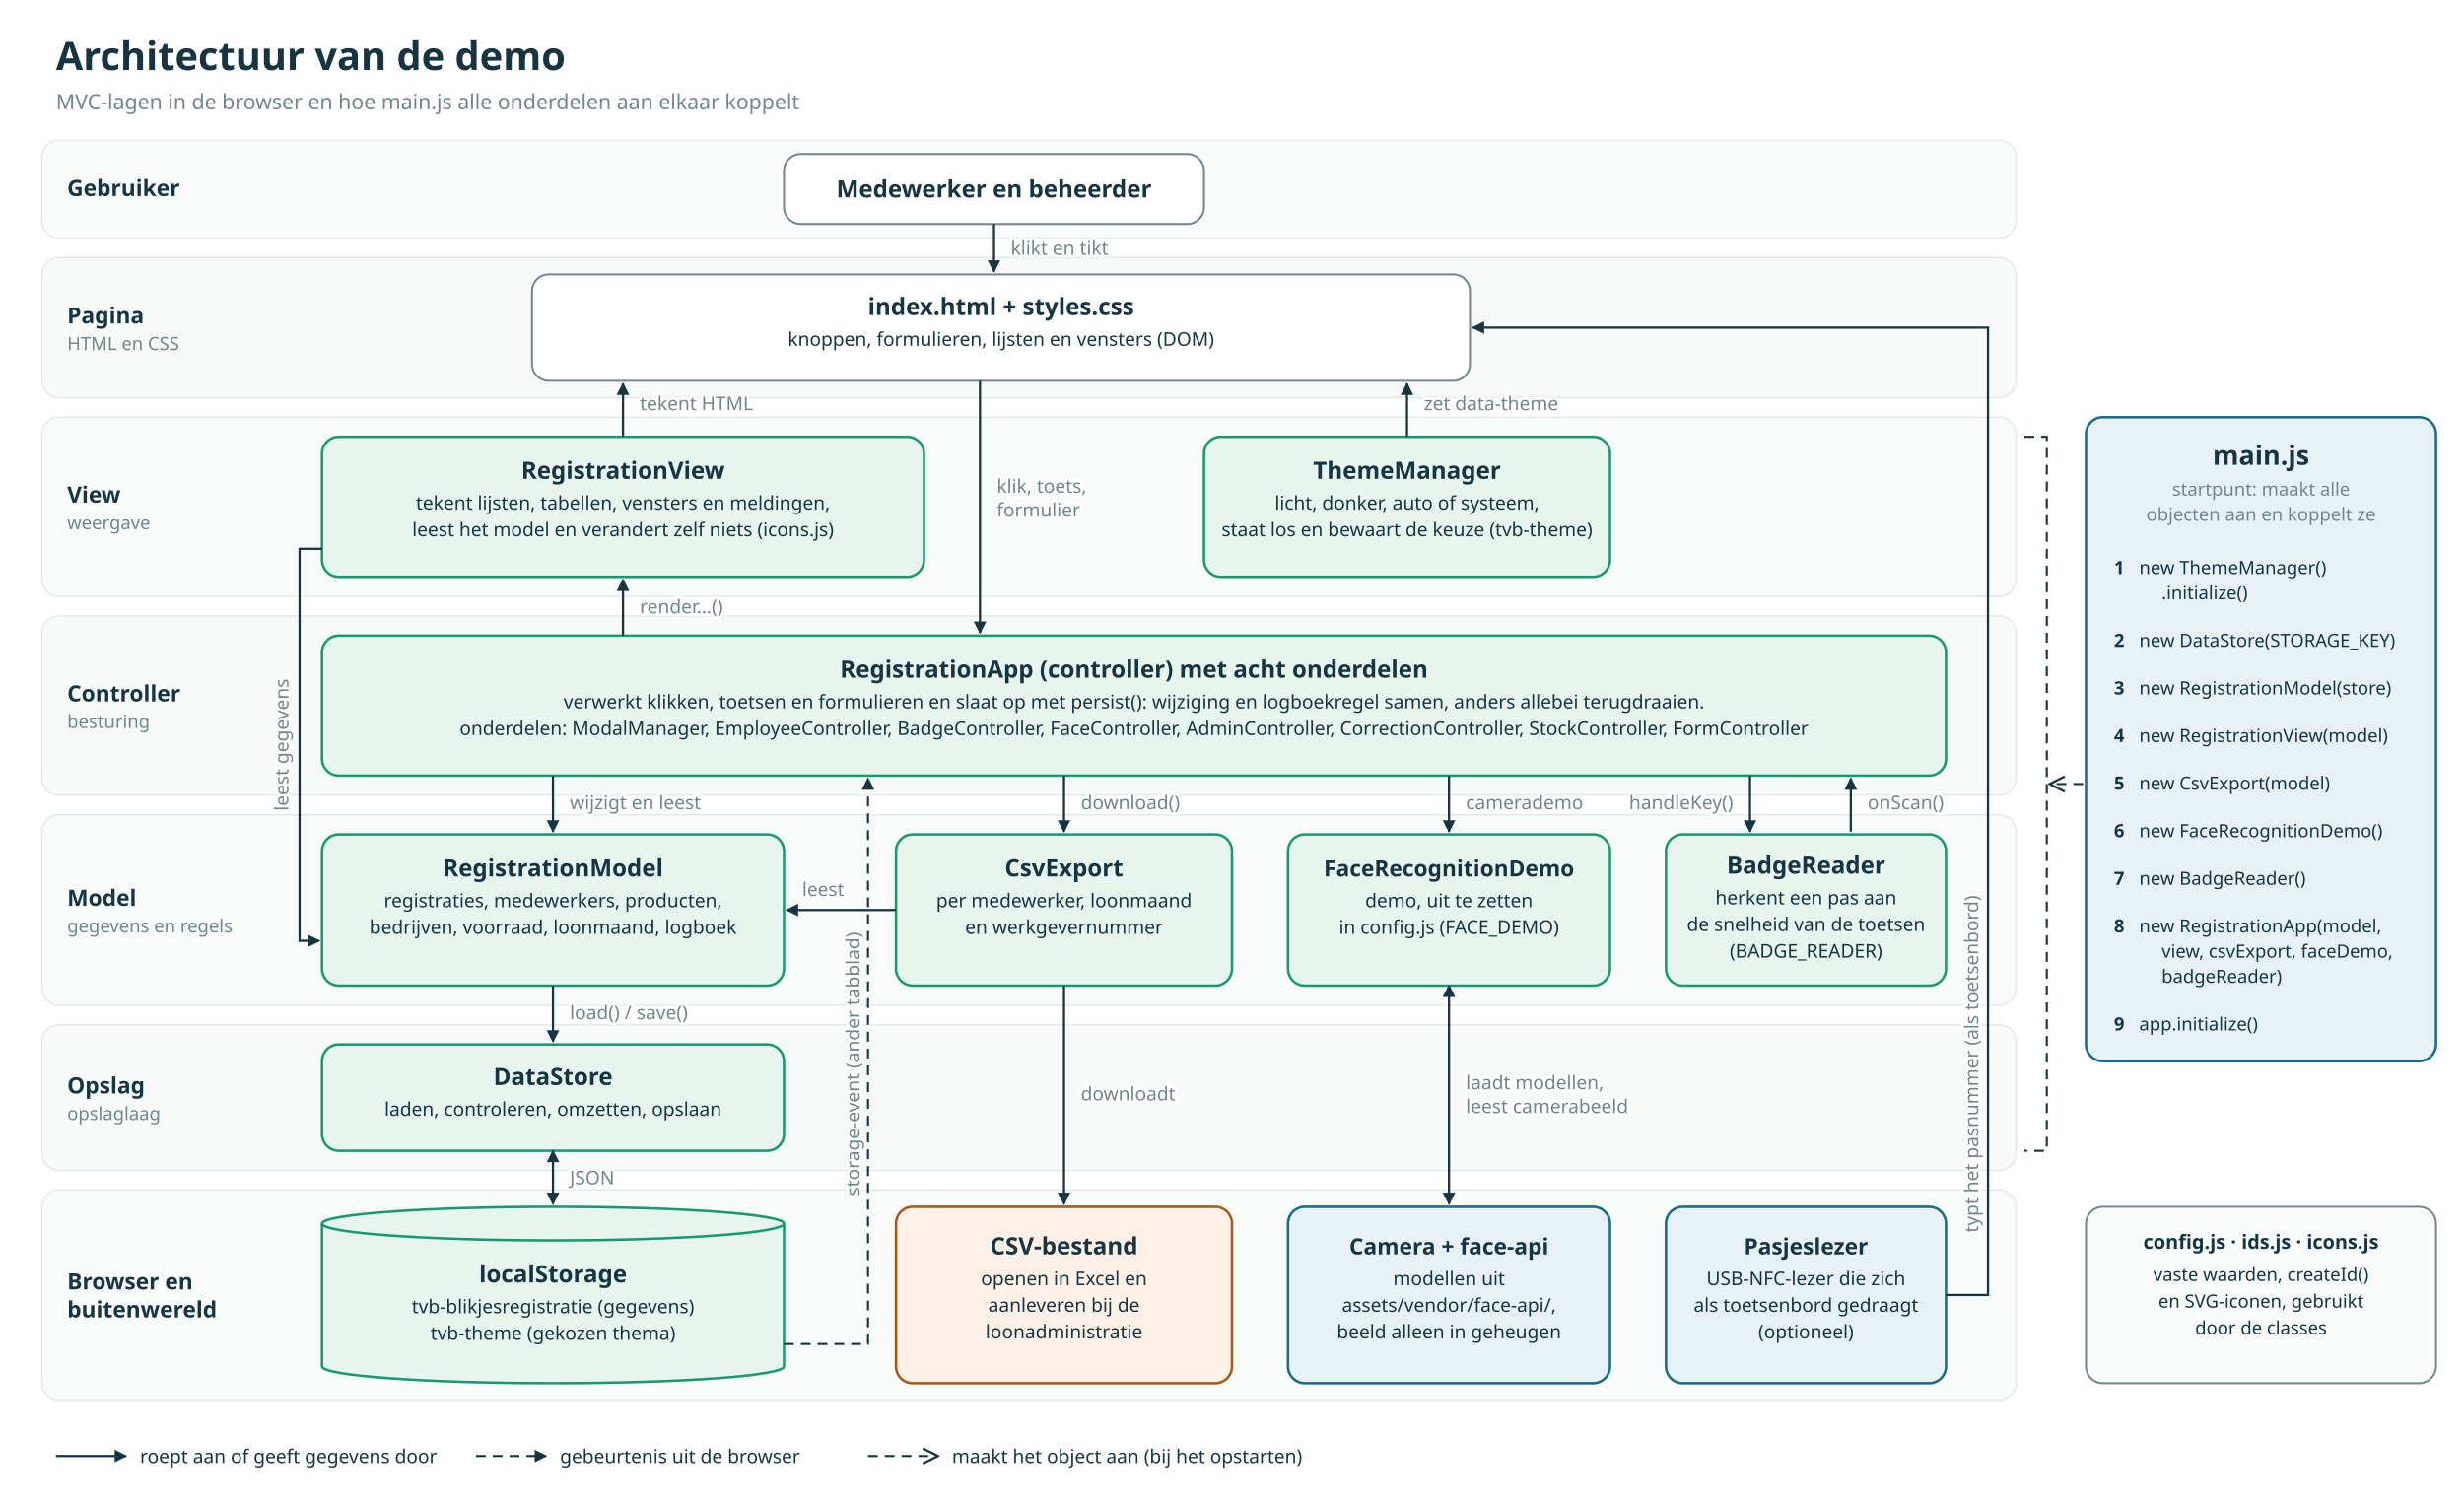
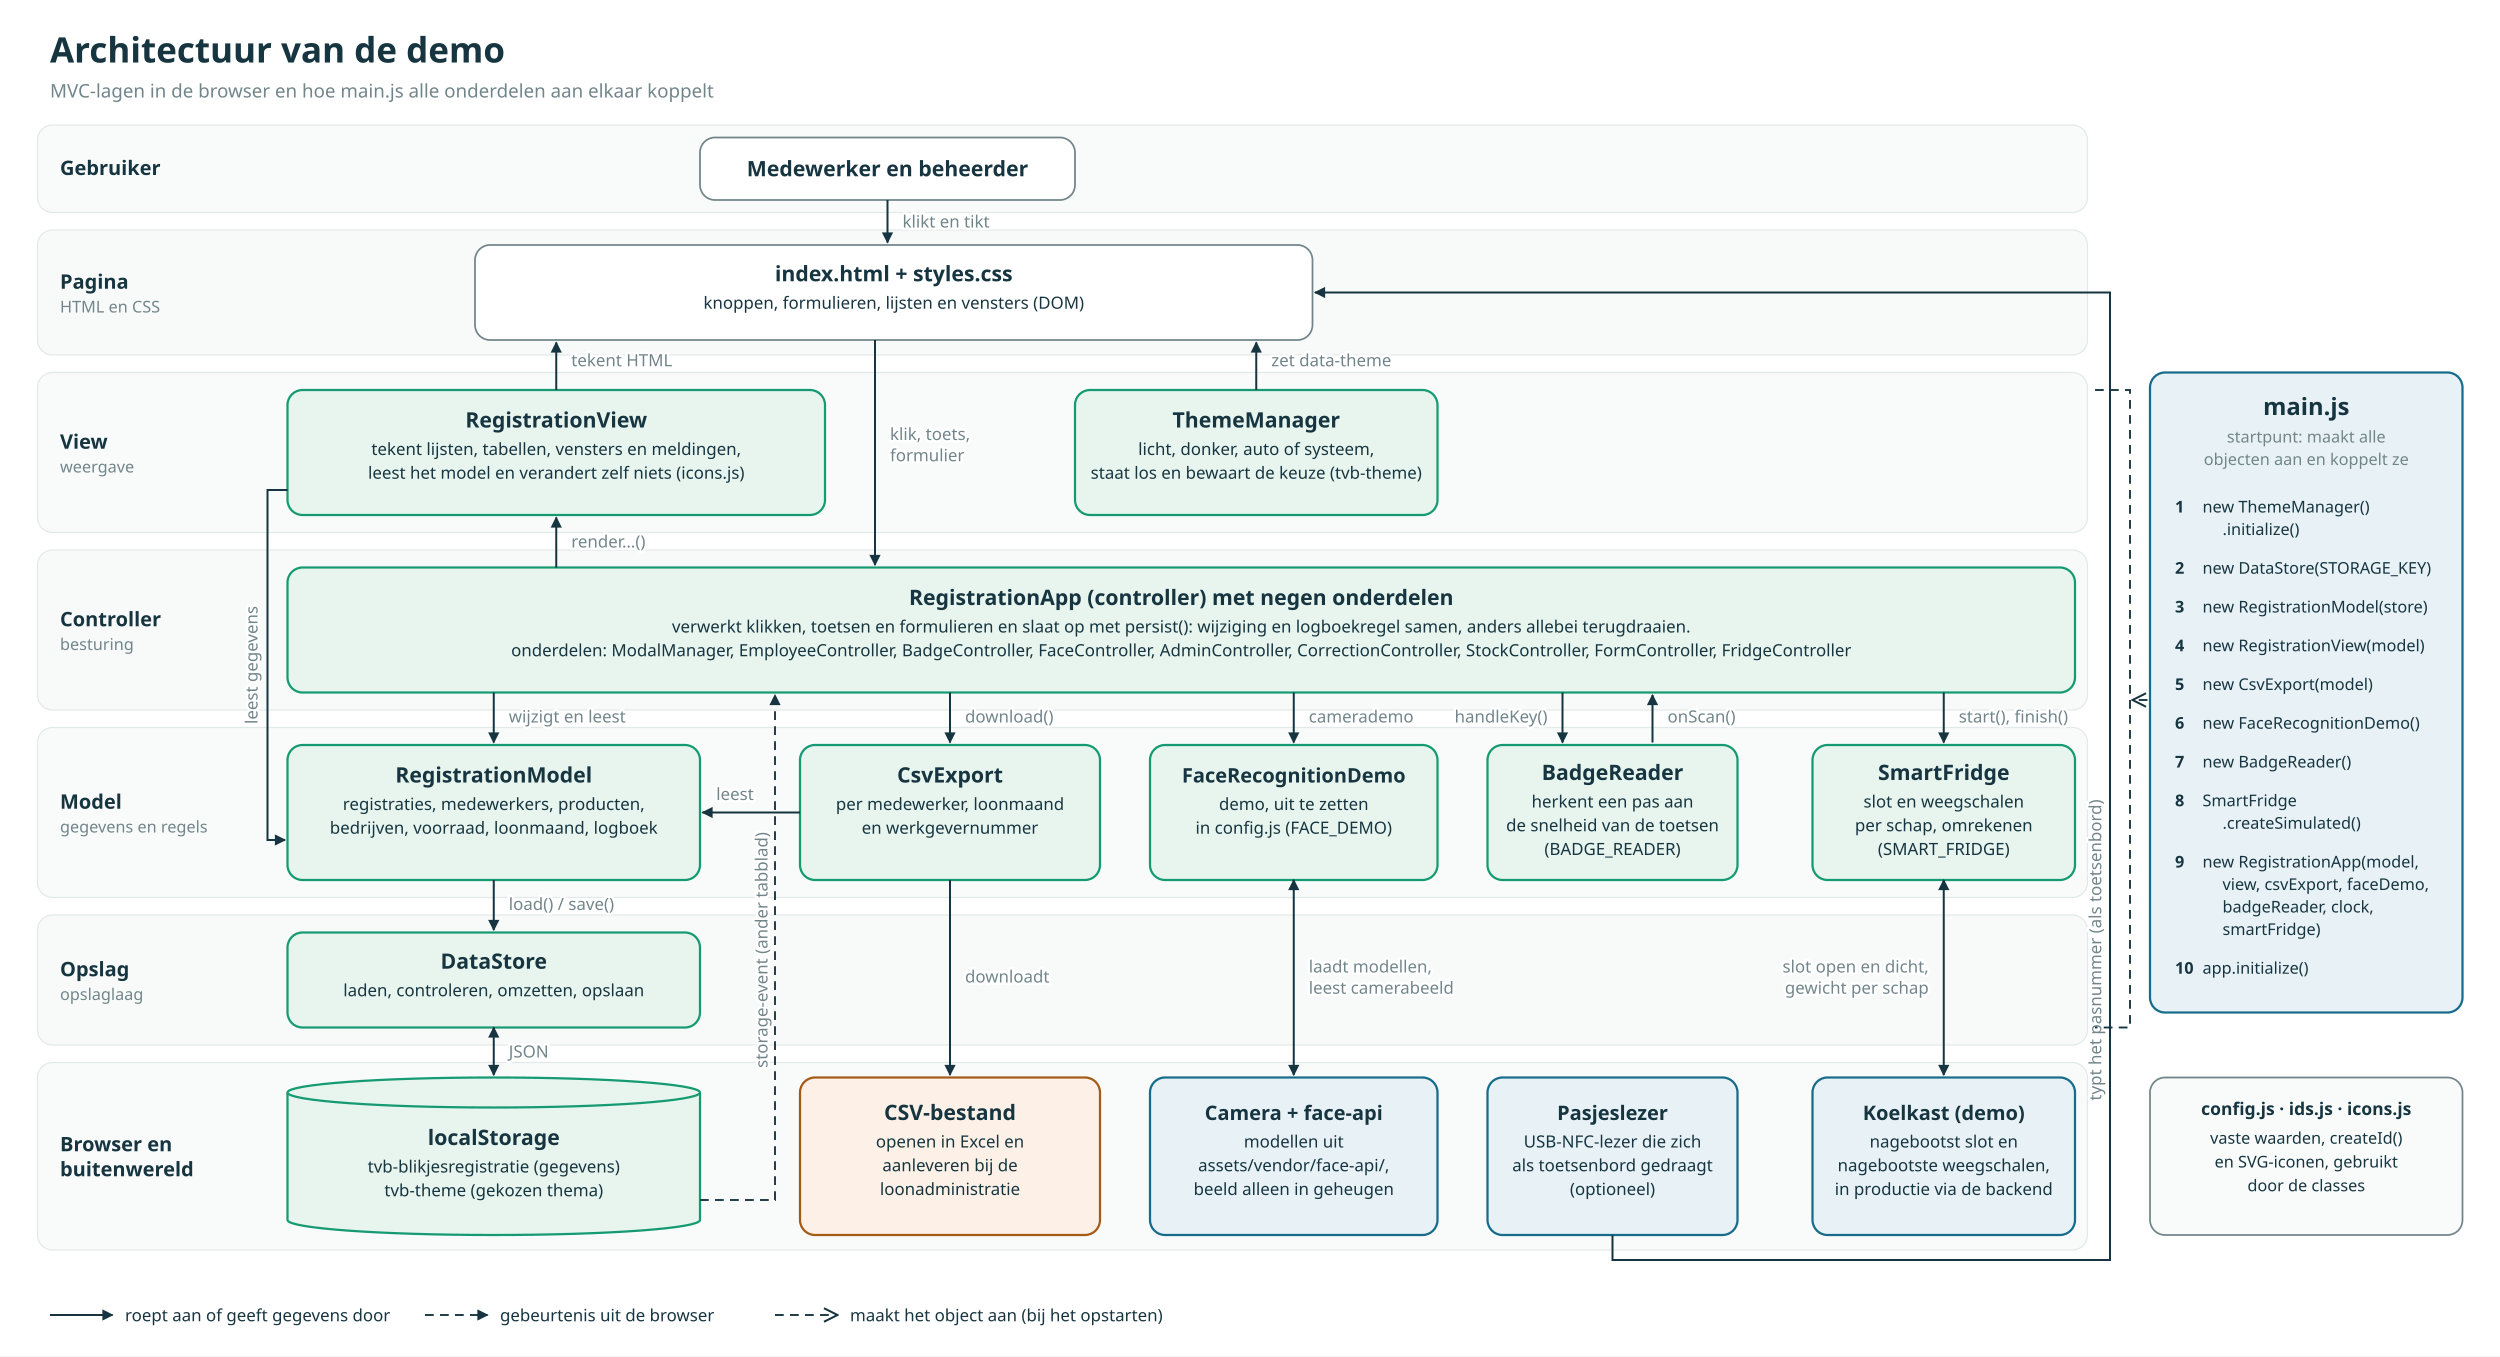
- <svg xmlns="http://www.w3.org/2000/svg" width="1760" height="1075" viewBox="0 0 1760 1075" role="img" aria-labelledby="title desc">
+ <svg xmlns="http://www.w3.org/2000/svg" width="2000" height="1085" viewBox="0 0 2000 1085" role="img" aria-labelledby="title desc">
  <defs>
    <style>
      text { font-family: "DM Sans", sans-serif; fill: #163540; }
      .kop { font-family: "Space Grotesk", "DM Sans", sans-serif; font-weight: 700; }
      .sub { fill: #71858a; }
      .lbl { font-size: 13.5px; fill: #71858a; paint-order: stroke; stroke: #ffffff; stroke-width: 4px; stroke-linejoin: round; }
      .lijn { fill: none; stroke: #163540; stroke-width: 1.6; }
      .stip { fill: none; stroke: #163540; stroke-width: 1.5; stroke-dasharray: 7 5; }
    </style>
    <marker id="pijl" viewBox="0 0 10 10" refX="9" refY="5" markerWidth="9" markerHeight="9" orient="auto-start-reverse" markerUnits="userSpaceOnUse">
      <path d="M0,0 L10,5 L0,10 z" fill="#163540" />
    </marker>
    <marker id="open" viewBox="0 0 12 12" refX="11" refY="6" markerWidth="13" markerHeight="13" orient="auto-start-reverse" markerUnits="userSpaceOnUse">
      <path d="M1,1 L11,6 L1,11" fill="none" stroke="#163540" stroke-width="1.5" />
    </marker>
  </defs>
-   <rect width="1760" height="1075" fill="#ffffff" />
+   <rect width="2000" height="1085" fill="#ffffff" />
  <text x="40" y="50" font-size="28" class="kop">Architectuur van de demo</text>
  <text x="40" y="78" font-size="15" class="sub">MVC-lagen in de browser en hoe main.js alle onderdelen aan elkaar koppelt</text>
-   <rect x="30" y="100" width="1410" height="70" rx="12" fill="#f8fbfa" stroke="#e2e9e8" stroke-width="1" />
+   <rect x="30" y="100" width="1640" height="70" rx="12" fill="#f8fbfa" stroke="#e2e9e8" stroke-width="1" />
  <text x="48" y="140" font-size="16" class="kop">Gebruiker</text>
-   <rect x="30" y="184" width="1410" height="100" rx="12" fill="#f7faf9" stroke="#e2e9e8" stroke-width="1" />
+   <rect x="30" y="184" width="1640" height="100" rx="12" fill="#f7faf9" stroke="#e2e9e8" stroke-width="1" />
  <text x="48" y="231" font-size="16" class="kop">Pagina</text>
  <text x="48" y="250" font-size="13" class="sub">HTML en CSS</text>
-   <rect x="30" y="298" width="1410" height="128" rx="12" fill="#f8fbfa" stroke="#e2e9e8" stroke-width="1" />
+   <rect x="30" y="298" width="1640" height="128" rx="12" fill="#f8fbfa" stroke="#e2e9e8" stroke-width="1" />
  <text x="48" y="359" font-size="16" class="kop">View</text>
  <text x="48" y="378" font-size="13" class="sub">weergave</text>
-   <rect x="30" y="440" width="1410" height="128" rx="12" fill="#f7faf9" stroke="#e2e9e8" stroke-width="1" />
+   <rect x="30" y="440" width="1640" height="128" rx="12" fill="#f7faf9" stroke="#e2e9e8" stroke-width="1" />
  <text x="48" y="501" font-size="16" class="kop">Controller</text>
  <text x="48" y="520" font-size="13" class="sub">besturing</text>
-   <rect x="30" y="582" width="1410" height="136" rx="12" fill="#f8fbfa" stroke="#e2e9e8" stroke-width="1" />
+   <rect x="30" y="582" width="1640" height="136" rx="12" fill="#f8fbfa" stroke="#e2e9e8" stroke-width="1" />
  <text x="48" y="647" font-size="16" class="kop">Model</text>
  <text x="48" y="666" font-size="13" class="sub">gegevens en regels</text>
-   <rect x="30" y="732" width="1410" height="104" rx="12" fill="#f7faf9" stroke="#e2e9e8" stroke-width="1" />
+   <rect x="30" y="732" width="1640" height="104" rx="12" fill="#f7faf9" stroke="#e2e9e8" stroke-width="1" />
  <text x="48" y="781" font-size="16" class="kop">Opslag</text>
  <text x="48" y="800" font-size="13" class="sub">opslaglaag</text>
-   <rect x="30" y="850" width="1410" height="150" rx="12" fill="#f8fbfa" stroke="#e2e9e8" stroke-width="1" />
+   <rect x="30" y="850" width="1640" height="150" rx="12" fill="#f8fbfa" stroke="#e2e9e8" stroke-width="1" />
  <text x="48" y="921" font-size="16" class="kop">Browser en</text>
  <text x="48" y="941" font-size="16" class="kop">buitenwereld</text>
  <rect x="560" y="110" width="300" height="50" rx="12" fill="#ffffff" stroke="#71858a" stroke-width="1.4" class="box" />
  <text x="710" y="141" text-anchor="middle" font-size="17" class="kop">Medewerker en beheerder</text>
  <rect x="380" y="196" width="670" height="76" rx="12" fill="#ffffff" stroke="#71858a" stroke-width="1.4" class="box" />
  <text x="715" y="225" text-anchor="middle" font-size="17" class="kop">index.html + styles.css</text>
  <text x="715" y="247" text-anchor="middle" font-size="13.5">knoppen, formulieren, lijsten en vensters (DOM)</text>
  <rect x="230" y="312" width="430" height="100" rx="12" fill="#e8f5ee" stroke="#159a72" stroke-width="1.8" class="box" />
  <text x="445" y="342" text-anchor="middle" font-size="17" class="kop">RegistrationView</text>
  <text x="445" y="364" text-anchor="middle" font-size="13.5">tekent lijsten, tabellen, vensters en meldingen,</text>
  <text x="445" y="383" text-anchor="middle" font-size="13.5">leest het model en verandert zelf niets (icons.js)</text>
  <rect x="860" y="312" width="290" height="100" rx="12" fill="#e8f5ee" stroke="#159a72" stroke-width="1.8" class="box" />
  <text x="1005" y="342" text-anchor="middle" font-size="17" class="kop">ThemeManager</text>
  <text x="1005" y="364" text-anchor="middle" font-size="13.5">licht, donker, auto of systeem,</text>
  <text x="1005" y="383" text-anchor="middle" font-size="13.5">staat los en bewaart de keuze (tvb-theme)</text>
-   <rect x="230" y="454" width="1160" height="100" rx="12" fill="#e8f5ee" stroke="#159a72" stroke-width="1.8" class="box" />
-   <text x="810" y="484" text-anchor="middle" font-size="17" class="kop">RegistrationApp (controller) met acht onderdelen</text>
-   <text x="810" y="506" text-anchor="middle" font-size="13.5">verwerkt klikken, toetsen en formulieren en slaat op met persist(): wijziging en logboekregel samen, anders allebei terugdraaien.</text>
-   <text x="810" y="525" text-anchor="middle" font-size="13.5">onderdelen: ModalManager, EmployeeController, BadgeController, FaceController, AdminController, CorrectionController, StockController, FormController</text>
+   <rect x="230" y="454" width="1430" height="100" rx="12" fill="#e8f5ee" stroke="#159a72" stroke-width="1.8" class="box" />
+   <text x="945" y="484" text-anchor="middle" font-size="17" class="kop">RegistrationApp (controller) met negen onderdelen</text>
+   <text x="945" y="506" text-anchor="middle" font-size="13.5">verwerkt klikken, toetsen en formulieren en slaat op met persist(): wijziging en logboekregel samen, anders allebei terugdraaien.</text>
+   <text x="945" y="525" text-anchor="middle" font-size="13.5">onderdelen: ModalManager, EmployeeController, BadgeController, FaceController, AdminController, CorrectionController, StockController, FormController, FridgeController</text>
  <rect x="230" y="596" width="330" height="108" rx="12" fill="#e8f5ee" stroke="#159a72" stroke-width="1.8" class="box" />
  <text x="395" y="626" text-anchor="middle" font-size="17" class="kop">RegistrationModel</text>
  <text x="395" y="648" text-anchor="middle" font-size="13.5">registraties, medewerkers, producten,</text>
  <text x="395" y="667" text-anchor="middle" font-size="13.5">bedrijven, voorraad, loonmaand, logboek</text>
  <rect x="640" y="596" width="240" height="108" rx="12" fill="#e8f5ee" stroke="#159a72" stroke-width="1.8" class="box" />
  <text x="760" y="626" text-anchor="middle" font-size="17" class="kop">CsvExport</text>
  <text x="760" y="648" text-anchor="middle" font-size="13.5">per medewerker, loonmaand</text>
  <text x="760" y="667" text-anchor="middle" font-size="13.5">en werkgevernummer</text>
  <rect x="920" y="596" width="230" height="108" rx="12" fill="#e8f5ee" stroke="#159a72" stroke-width="1.8" class="box" />
  <text x="1035" y="626" text-anchor="middle" font-size="16" class="kop">FaceRecognitionDemo</text>
  <text x="1035" y="648" text-anchor="middle" font-size="13.5">demo, uit te zetten</text>
  <text x="1035" y="667" text-anchor="middle" font-size="13.5">in config.js (FACE_DEMO)</text>
  <rect x="1190" y="596" width="200" height="108" rx="12" fill="#e8f5ee" stroke="#159a72" stroke-width="1.8" class="box" />
  <text x="1290" y="624" text-anchor="middle" font-size="17" class="kop">BadgeReader</text>
  <text x="1290" y="646" text-anchor="middle" font-size="13.5">herkent een pas aan</text>
  <text x="1290" y="665" text-anchor="middle" font-size="13.5">de snelheid van de toetsen</text>
  <text x="1290" y="684" text-anchor="middle" font-size="13.5">(BADGE_READER)</text>
+   <rect x="1450" y="596" width="210" height="108" rx="12" fill="#e8f5ee" stroke="#159a72" stroke-width="1.8" class="box" />
+   <text x="1555" y="624" text-anchor="middle" font-size="17" class="kop">SmartFridge</text>
+   <text x="1555" y="646" text-anchor="middle" font-size="13.5">slot en weegschalen</text>
+   <text x="1555" y="665" text-anchor="middle" font-size="13.5">per schap, omrekenen</text>
+   <text x="1555" y="684" text-anchor="middle" font-size="13.5">(SMART_FRIDGE)</text>
  <rect x="230" y="746" width="330" height="76" rx="12" fill="#e8f5ee" stroke="#159a72" stroke-width="1.8" class="box" />
  <text x="395" y="775" text-anchor="middle" font-size="17" class="kop">DataStore</text>
  <text x="395" y="797" text-anchor="middle" font-size="13.5">laden, controleren, omzetten, opslaan</text>
  <g class="box">
    <path d="M230,874 V976 A165,12 0 0 0 560,976 V874" fill="#e8f5ee" stroke="#159a72" stroke-width="1.8" />
    <ellipse cx="395" cy="874" rx="165" ry="12" fill="#e8f5ee" stroke="#159a72" stroke-width="1.8" />
  </g>
  <text x="395" y="916" text-anchor="middle" font-size="17" class="kop">localStorage</text>
  <text x="395" y="938" text-anchor="middle" font-size="13.5">tvb-blikjesregistratie (gegevens)</text>
  <text x="395" y="957" text-anchor="middle" font-size="13.5">tvb-theme (gekozen thema)</text>
  <rect x="640" y="862" width="240" height="126" rx="12" fill="#fdf1e7" stroke="#a55a16" stroke-width="1.8" class="box" />
  <text x="760" y="896" text-anchor="middle" font-size="17" class="kop">CSV-bestand</text>
  <text x="760" y="918" text-anchor="middle" font-size="13.5">openen in Excel en</text>
  <text x="760" y="937" text-anchor="middle" font-size="13.5">aanleveren bij de</text>
  <text x="760" y="956" text-anchor="middle" font-size="13.5">loonadministratie</text>
  <rect x="920" y="862" width="230" height="126" rx="12" fill="#e8f2f6" stroke="#176b8b" stroke-width="1.8" class="box" />
  <text x="1035" y="896" text-anchor="middle" font-size="16" class="kop">Camera + face-api</text>
  <text x="1035" y="918" text-anchor="middle" font-size="13.5">modellen uit</text>
  <text x="1035" y="937" text-anchor="middle" font-size="13.5">assets/vendor/face-api/,</text>
  <text x="1035" y="956" text-anchor="middle" font-size="13.5">beeld alleen in geheugen</text>
+   <rect x="1450" y="862" width="210" height="126" rx="12" fill="#e8f2f6" stroke="#176b8b" stroke-width="1.8" class="box" />
+   <text x="1555" y="896" text-anchor="middle" font-size="16" class="kop">Koelkast (demo)</text>
+   <text x="1555" y="918" text-anchor="middle" font-size="13.5">nagebootst slot en</text>
+   <text x="1555" y="937" text-anchor="middle" font-size="13.5">nagebootste weegschalen,</text>
+   <text x="1555" y="956" text-anchor="middle" font-size="13.5">in productie via de backend</text>
  <rect x="1190" y="862" width="200" height="126" rx="12" fill="#e8f2f6" stroke="#176b8b" stroke-width="1.8" class="box" />
  <text x="1290" y="896" text-anchor="middle" font-size="16" class="kop">Pasjeslezer</text>
  <text x="1290" y="918" text-anchor="middle" font-size="13.5">USB-NFC-lezer die zich</text>
  <text x="1290" y="937" text-anchor="middle" font-size="13.5">als toetsenbord gedraagt</text>
  <text x="1290" y="956" text-anchor="middle" font-size="13.5">(optioneel)</text>
  <path d="M710,160 L710,194" class="lijn" marker-end="url(#pijl)" />
  <text x="722" y="182" class="lbl">klikt en tikt</text>
  <path d="M445,312 L445,274" class="lijn" marker-end="url(#pijl)" />
  <text x="457" y="293" class="lbl">tekent HTML</text>
  <path d="M1005,312 L1005,274" class="lijn" marker-end="url(#pijl)" />
  <text x="1017" y="293" class="lbl">zet data-theme</text>
  <path d="M700,272 L700,452" class="lijn" marker-end="url(#pijl)" />
  <text x="712" y="352" class="lbl">klik, toets,</text>
  <text x="712" y="369" class="lbl">formulier</text>
  <path d="M445,454 L445,414" class="lijn" marker-end="url(#pijl)" />
  <text x="457" y="438" class="lbl">render…()</text>
  <path d="M395,554 L395,594" class="lijn" marker-end="url(#pijl)" />
  <text x="407" y="578" class="lbl">wijzigt en leest</text>
  <path d="M760,554 L760,594" class="lijn" marker-end="url(#pijl)" />
  <text x="772" y="578" class="lbl">download()</text>
  <path d="M1035,554 L1035,594" class="lijn" marker-end="url(#pijl)" />
  <text x="1047" y="578" class="lbl">camerademo</text>
  <path d="M230,392 H214 V672 H228" class="lijn" marker-end="url(#pijl)" />
  <text x="206" y="532" text-anchor="middle" class="lbl" transform="rotate(-90 206 532)">leest gegevens</text>
  <path d="M640,650 L562,650" class="lijn" marker-end="url(#pijl)" />
  <text x="588" y="640" text-anchor="middle" class="lbl">leest</text>
  <path d="M395,704 L395,744" class="lijn" marker-end="url(#pijl)" />
  <text x="407" y="728" class="lbl">load() / save()</text>
  <path d="M395,822 L395,860" class="lijn" marker-start="url(#pijl)" marker-end="url(#pijl)" />
  <text x="407" y="846" class="lbl">JSON</text>
  <path d="M760,704 L760,860" class="lijn" marker-end="url(#pijl)" />
  <text x="772" y="786" class="lbl">downloadt</text>
  <path d="M1035,704 L1035,860" class="lijn" marker-start="url(#pijl)" marker-end="url(#pijl)" />
  <text x="1047" y="778" class="lbl">laadt modellen,</text>
  <text x="1047" y="795" class="lbl">leest camerabeeld</text>
  <path d="M1250,554 L1250,594" class="lijn" marker-end="url(#pijl)" />
  <text x="1238" y="578" text-anchor="end" class="lbl">handleKey()</text>
  <path d="M1322,594 L1322,556" class="lijn" marker-end="url(#pijl)" />
  <text x="1334" y="578" class="lbl">onScan()</text>
-   <path d="M1390,925 H1420 V234 H1052" class="lijn" marker-end="url(#pijl)" />
-   <text x="1413" y="760" text-anchor="middle" class="lbl" transform="rotate(-90 1413 760)">typt het pasnummer (als toetsenbord)</text>
+   <path d="M1290,988 V1008 H1688 V234 H1052" class="lijn" marker-end="url(#pijl)" />
+   <text x="1681" y="760" text-anchor="middle" class="lbl" transform="rotate(-90 1681 760)">typt het pasnummer (als toetsenbord)</text>
  <path d="M560,960 H620 V556" class="stip" marker-end="url(#pijl)" />
+   <path d="M1555,554 L1555,594" class="lijn" marker-end="url(#pijl)" />
+   <text x="1567" y="578" class="lbl">start(), finish()</text>
+   <path d="M1555,704 L1555,860" class="lijn" marker-start="url(#pijl)" marker-end="url(#pijl)" />
+   <text x="1543" y="778" text-anchor="end" class="lbl">slot open en dicht,</text>
+   <text x="1543" y="795" text-anchor="end" class="lbl">gewicht per schap</text>
  <text x="614" y="760" text-anchor="middle" class="lbl" transform="rotate(-90 614 760)">storage-event (ander tabblad)</text>
-   <rect x="1490" y="298" width="250" height="460" rx="12" fill="#e8f2f6" stroke="#176b8b" stroke-width="1.8" class="box" />
-   <text x="1615" y="332" text-anchor="middle" font-size="19" class="kop">main.js</text>
-   <text x="1615" y="354" text-anchor="middle" font-size="13" class="sub">startpunt: maakt alle</text>
-   <text x="1615" y="372" text-anchor="middle" font-size="13" class="sub">objecten aan en koppelt ze</text>
-   <text x="1510" y="410" font-size="13" font-weight="700" fill="#176b8b">1</text>
-   <text x="1528" y="410" font-size="13">new ThemeManager()</text>
-   <text x="1544" y="428" font-size="13">.initialize()</text>
-   <text x="1510" y="462" font-size="13" font-weight="700" fill="#176b8b">2</text>
-   <text x="1528" y="462" font-size="13">new DataStore(STORAGE_KEY)</text>
-   <text x="1510" y="496" font-size="13" font-weight="700" fill="#176b8b">3</text>
-   <text x="1528" y="496" font-size="13">new RegistrationModel(store)</text>
-   <text x="1510" y="530" font-size="13" font-weight="700" fill="#176b8b">4</text>
-   <text x="1528" y="530" font-size="13">new RegistrationView(model)</text>
-   <text x="1510" y="564" font-size="13" font-weight="700" fill="#176b8b">5</text>
-   <text x="1528" y="564" font-size="13">new CsvExport(model)</text>
-   <text x="1510" y="598" font-size="13" font-weight="700" fill="#176b8b">6</text>
-   <text x="1528" y="598" font-size="13">new FaceRecognitionDemo()</text>
-   <text x="1510" y="632" font-size="13" font-weight="700" fill="#176b8b">7</text>
-   <text x="1528" y="632" font-size="13">new BadgeReader()</text>
-   <text x="1510" y="666" font-size="13" font-weight="700" fill="#176b8b">8</text>
-   <text x="1528" y="666" font-size="13">new RegistrationApp(model,</text>
-   <text x="1544" y="684" font-size="13">view, csvExport, faceDemo,</text>
-   <text x="1544" y="702" font-size="13">badgeReader)</text>
-   <text x="1510" y="736" font-size="13" font-weight="700" fill="#176b8b">9</text>
-   <text x="1528" y="736" font-size="13">app.initialize()</text>
-   <path d="M1446,312 H1462 V822 H1446" class="stip" />
-   <path d="M1488,560 L1464,560" class="stip" marker-end="url(#open)" />
-   <rect x="1490" y="862" width="250" height="126" rx="12" fill="#f8fbfa" stroke="#71858a" stroke-width="1.4" class="box" />
-   <text x="1615" y="892" text-anchor="middle" font-size="14" class="kop">config.js · ids.js · icons.js</text>
-   <text x="1615" y="915" text-anchor="middle" font-size="13">vaste waarden, createId()</text>
-   <text x="1615" y="934" text-anchor="middle" font-size="13">en SVG-iconen, gebruikt</text>
-   <text x="1615" y="953" text-anchor="middle" font-size="13">door de classes</text>
-   <path d="M40,1040 L90,1040" class="lijn" marker-end="url(#pijl)" />
-   <text x="100" y="1045" font-size="13.5">roept aan of geeft gegevens door</text>
-   <path d="M340,1040 L390,1040" class="stip" marker-end="url(#pijl)" />
-   <text x="400" y="1045" font-size="13.5">gebeurtenis uit de browser</text>
-   <path d="M620,1040 L670,1040" class="stip" marker-end="url(#open)" />
-   <text x="680" y="1045" font-size="13.5">maakt het object aan (bij het opstarten)</text>
+   <rect x="1720" y="298" width="250" height="512" rx="12" fill="#e8f2f6" stroke="#176b8b" stroke-width="1.8" class="box" />
+   <text x="1845" y="332" text-anchor="middle" font-size="19" class="kop">main.js</text>
+   <text x="1845" y="354" text-anchor="middle" font-size="13" class="sub">startpunt: maakt alle</text>
+   <text x="1845" y="372" text-anchor="middle" font-size="13" class="sub">objecten aan en koppelt ze</text>
+   <text x="1740" y="410" font-size="13" font-weight="700" fill="#176b8b">1</text>
+   <text x="1762" y="410" font-size="13">new ThemeManager()</text>
+   <text x="1778" y="428" font-size="13">.initialize()</text>
+   <text x="1740" y="459" font-size="13" font-weight="700" fill="#176b8b">2</text>
+   <text x="1762" y="459" font-size="13">new DataStore(STORAGE_KEY)</text>
+   <text x="1740" y="490" font-size="13" font-weight="700" fill="#176b8b">3</text>
+   <text x="1762" y="490" font-size="13">new RegistrationModel(store)</text>
+   <text x="1740" y="521" font-size="13" font-weight="700" fill="#176b8b">4</text>
+   <text x="1762" y="521" font-size="13">new RegistrationView(model)</text>
+   <text x="1740" y="552" font-size="13" font-weight="700" fill="#176b8b">5</text>
+   <text x="1762" y="552" font-size="13">new CsvExport(model)</text>
+   <text x="1740" y="583" font-size="13" font-weight="700" fill="#176b8b">6</text>
+   <text x="1762" y="583" font-size="13">new FaceRecognitionDemo()</text>
+   <text x="1740" y="614" font-size="13" font-weight="700" fill="#176b8b">7</text>
+   <text x="1762" y="614" font-size="13">new BadgeReader()</text>
+   <text x="1740" y="645" font-size="13" font-weight="700" fill="#176b8b">8</text>
+   <text x="1762" y="645" font-size="13">SmartFridge</text>
+   <text x="1778" y="663" font-size="13">.createSimulated()</text>
+   <text x="1740" y="694" font-size="13" font-weight="700" fill="#176b8b">9</text>
+   <text x="1762" y="694" font-size="13">new RegistrationApp(model,</text>
+   <text x="1778" y="712" font-size="13">view, csvExport, faceDemo,</text>
+   <text x="1778" y="730" font-size="13">badgeReader, clock,</text>
+   <text x="1778" y="748" font-size="13">smartFridge)</text>
+   <text x="1740" y="779" font-size="13" font-weight="700" fill="#176b8b">10</text>
+   <text x="1762" y="779" font-size="13">app.initialize()</text>
+   <path d="M1676,312 H1704 V822 H1676" class="stip" />
+   <path d="M1718,560 L1706,560" class="stip" marker-end="url(#open)" />
+   <rect x="1720" y="862" width="250" height="126" rx="12" fill="#f8fbfa" stroke="#71858a" stroke-width="1.4" class="box" />
+   <text x="1845" y="892" text-anchor="middle" font-size="14" class="kop">config.js · ids.js · icons.js</text>
+   <text x="1845" y="915" text-anchor="middle" font-size="13">vaste waarden, createId()</text>
+   <text x="1845" y="934" text-anchor="middle" font-size="13">en SVG-iconen, gebruikt</text>
+   <text x="1845" y="953" text-anchor="middle" font-size="13">door de classes</text>
+   <path d="M40,1052 L90,1052" class="lijn" marker-end="url(#pijl)" />
+   <text x="100" y="1057" font-size="13.5">roept aan of geeft gegevens door</text>
+   <path d="M340,1052 L390,1052" class="stip" marker-end="url(#pijl)" />
+   <text x="400" y="1057" font-size="13.5">gebeurtenis uit de browser</text>
+   <path d="M620,1052 L670,1052" class="stip" marker-end="url(#open)" />
+   <text x="680" y="1057" font-size="13.5">maakt het object aan (bij het opstarten)</text>
</svg>
